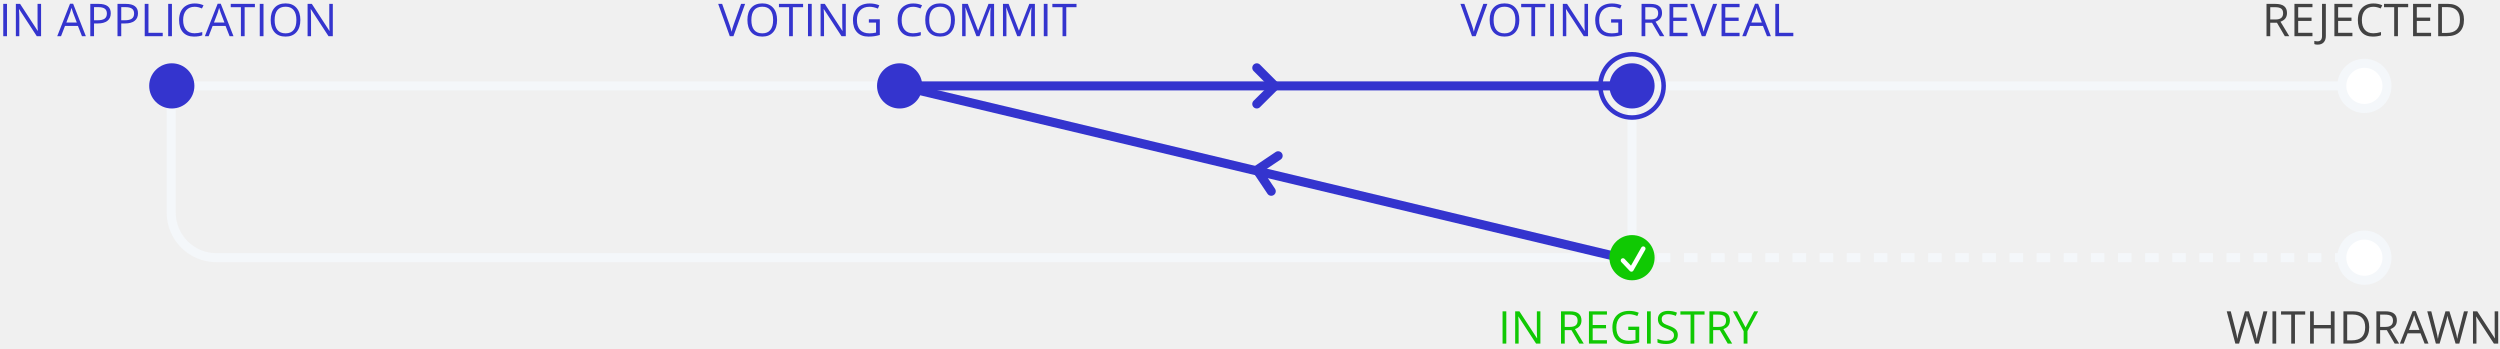
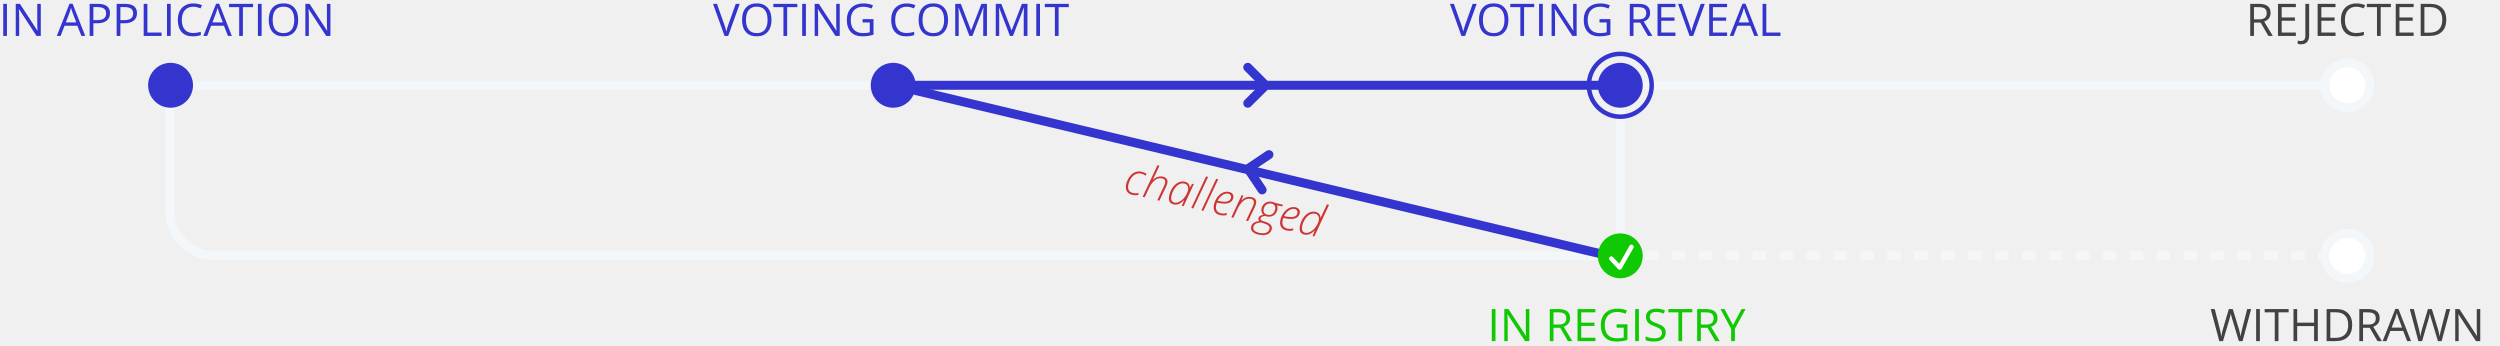
- <svg xmlns="http://www.w3.org/2000/svg" width="553px" height="77px" viewBox="0 0 553 77" version="1.1">
+ <svg xmlns="http://www.w3.org/2000/svg" width="557px" height="77px" viewBox="0 0 557 77" version="1.1">
  <defs />
  <g id="map_in_registry_no_id_reveal" stroke="none" stroke-width="1" fill="none" fill-rule="evenodd">
    <path d="M198.499,19 L361.501,19" id="Line-2" stroke="#3434CE" stroke-width="2" stroke-linecap="square" />
    <polyline id="Path-3-Copy" stroke="#3434CE" stroke-width="2" stroke-linecap="round" stroke-linejoin="round" transform="translate(280, 19) rotate(-270) translate(-280, -19) " points="276 21 280.019 17 284 21" />
    <path d="M37.869,19.079 L37.869,47 C37.869,52.523 42.346,57 47.869,57 L361,57" id="Path-2" stroke="#F4F7FA" stroke-width="2" />
    <path d="M38,19 L199.501,19" id="Line-2" stroke="#F4F7FA" stroke-width="2" stroke-linecap="square" />
    <path d="M360.499,19 L522.5,19" id="Line-2" stroke="#F4F7FA" stroke-width="2" stroke-linecap="square" />
    <path d="M199.123,19 L360.812,57.548" id="Line-2" stroke="#3434CE" stroke-width="2" stroke-linecap="square" />
+     <text id="challenged" transform="translate(272.9852, 43.99446) rotate(13) translate(-272.9852, -43.99446) " font-family="Open Sans, sans-serif" font-size="10" font-style="italic" font-weight="300" fill="#CE3434">
+       <tspan x="250.317" y="47.994">challenged</tspan>
+     </text>
    <path d="M361,19 L361,58" id="Line-2" stroke="#F4F7FA" stroke-width="2" stroke-linecap="square" />
    <path d="M361.499,57 L522.504,57" id="Line-2" stroke="#F4F7FA" stroke-width="2" stroke-linecap="square" stroke-dasharray="1,5" />
    <circle id="Oval" fill="#3434CE" cx="38" cy="19" r="5" />
    <circle id="Oval-Copy" fill="#3434CE" cx="199" cy="19" r="5" />
    <circle id="Oval-Copy-2" fill="#3434CE" cx="361" cy="19" r="5" />
    <circle id="Oval-Copy-2" fill="#10C903" cx="361" cy="57" r="5" />
    <circle id="Oval-Copy-3" stroke="#F4F7FA" stroke-width="2" fill="#FFFFFF" cx="523" cy="19" r="5" />
    <circle id="Oval-Copy-3" stroke="#F4F7FA" stroke-width="2" fill="#FFFFFF" cx="523" cy="57" r="5" />
    <text id="IN-APPLICATION" font-family="Open Sans, sans-serif" font-size="10" font-weight="500" fill="#3434CE">
      <tspan x="-0.267" y="8">IN APPLICATION</tspan>
    </text>
    <text id="VOTING-COMMIT" font-family="Open Sans, sans-serif" font-size="10" font-weight="500" fill="#3434CE">
      <tspan x="158.863" y="8">VOTING COMMIT</tspan>
    </text>
    <text id="VOTING-REVEAL" font-family="Open Sans, sans-serif" font-size="10" font-weight="500" fill="#3434CE">
      <tspan x="323.048" y="8">VOTING REVEAL</tspan>
    </text>
    <text id="IN-REGISTRY" font-family="Open Sans, sans-serif" font-size="10" font-weight="500" fill="#10C903">
      <tspan x="331.383" y="76">IN REGISTRY</tspan>
    </text>
    <text id="WITHDRAWN" font-family="Open Sans, sans-serif" font-size="10" font-weight="normal" fill="#424242">
      <tspan x="492.424" y="76">WITHDRAWN</tspan>
    </text>
    <text id="REJECTED" font-family="Open Sans, sans-serif" font-size="10" font-weight="normal" fill="#424242">
      <tspan x="500.366" y="8">REJECTED</tspan>
    </text>
    <polyline id="Path-3-Copy" stroke="#3434CE" stroke-width="2" stroke-linecap="round" stroke-linejoin="round" transform="translate(280, 38) rotate(-79) translate(-280, -38) " points="276 40 280.019 36 284 40" />
    <polyline id="Path-5" stroke="#FFFFFF" stroke-linecap="round" stroke-linejoin="round" points="359 57.619 360.873 59.599 363.491 55" />
    <circle id="Oval-Copy-2" stroke="#3434CE" cx="361" cy="19" r="7" />
  </g>
</svg>
